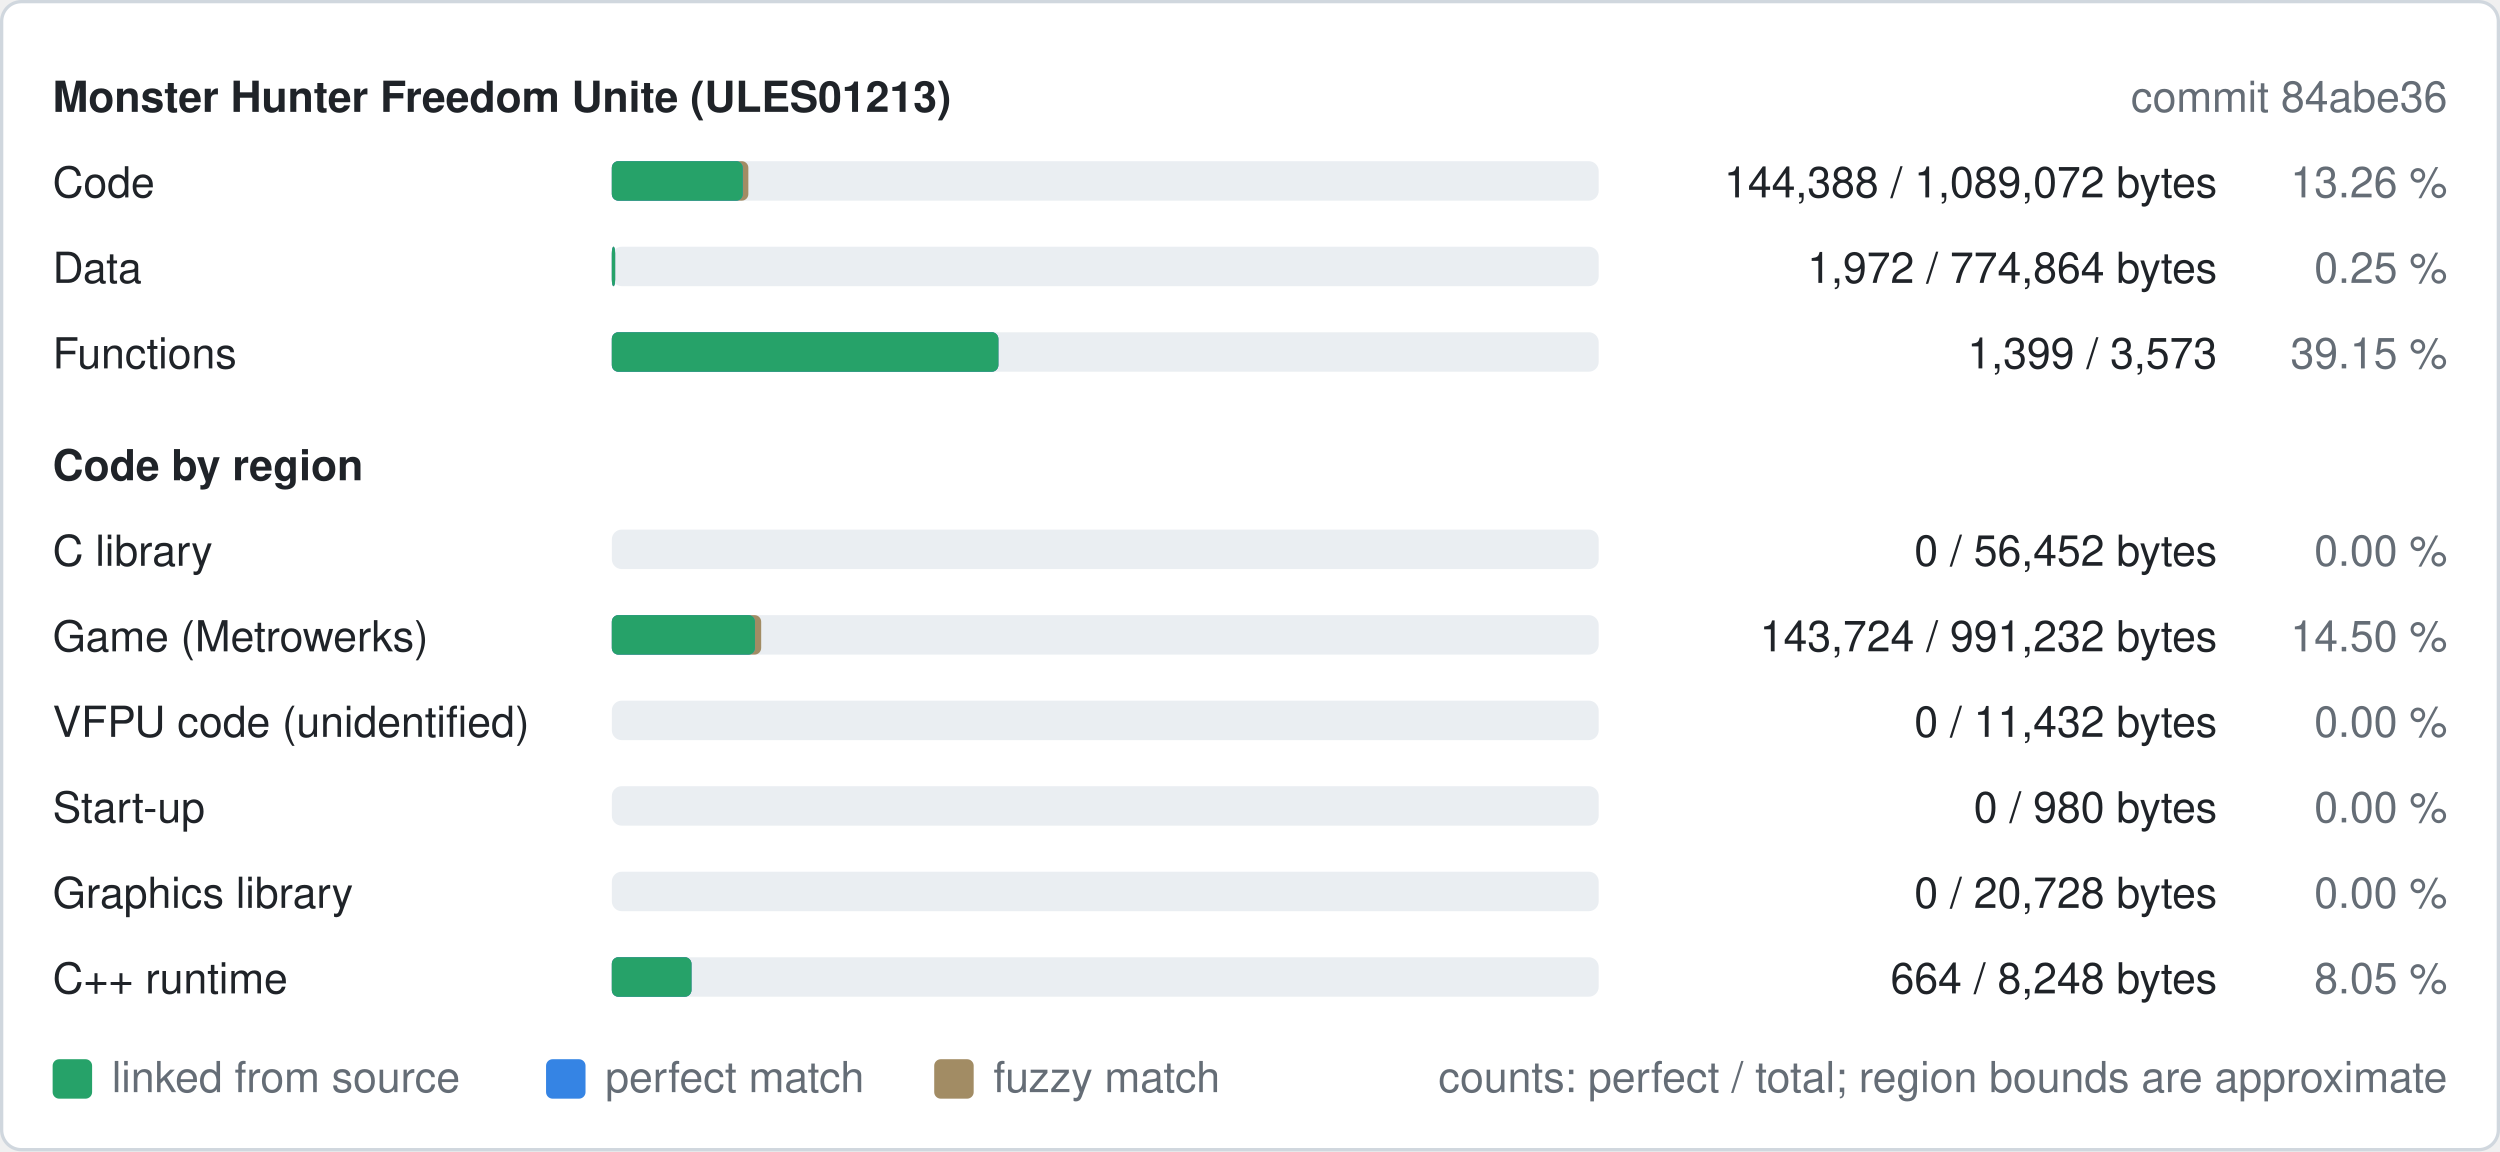
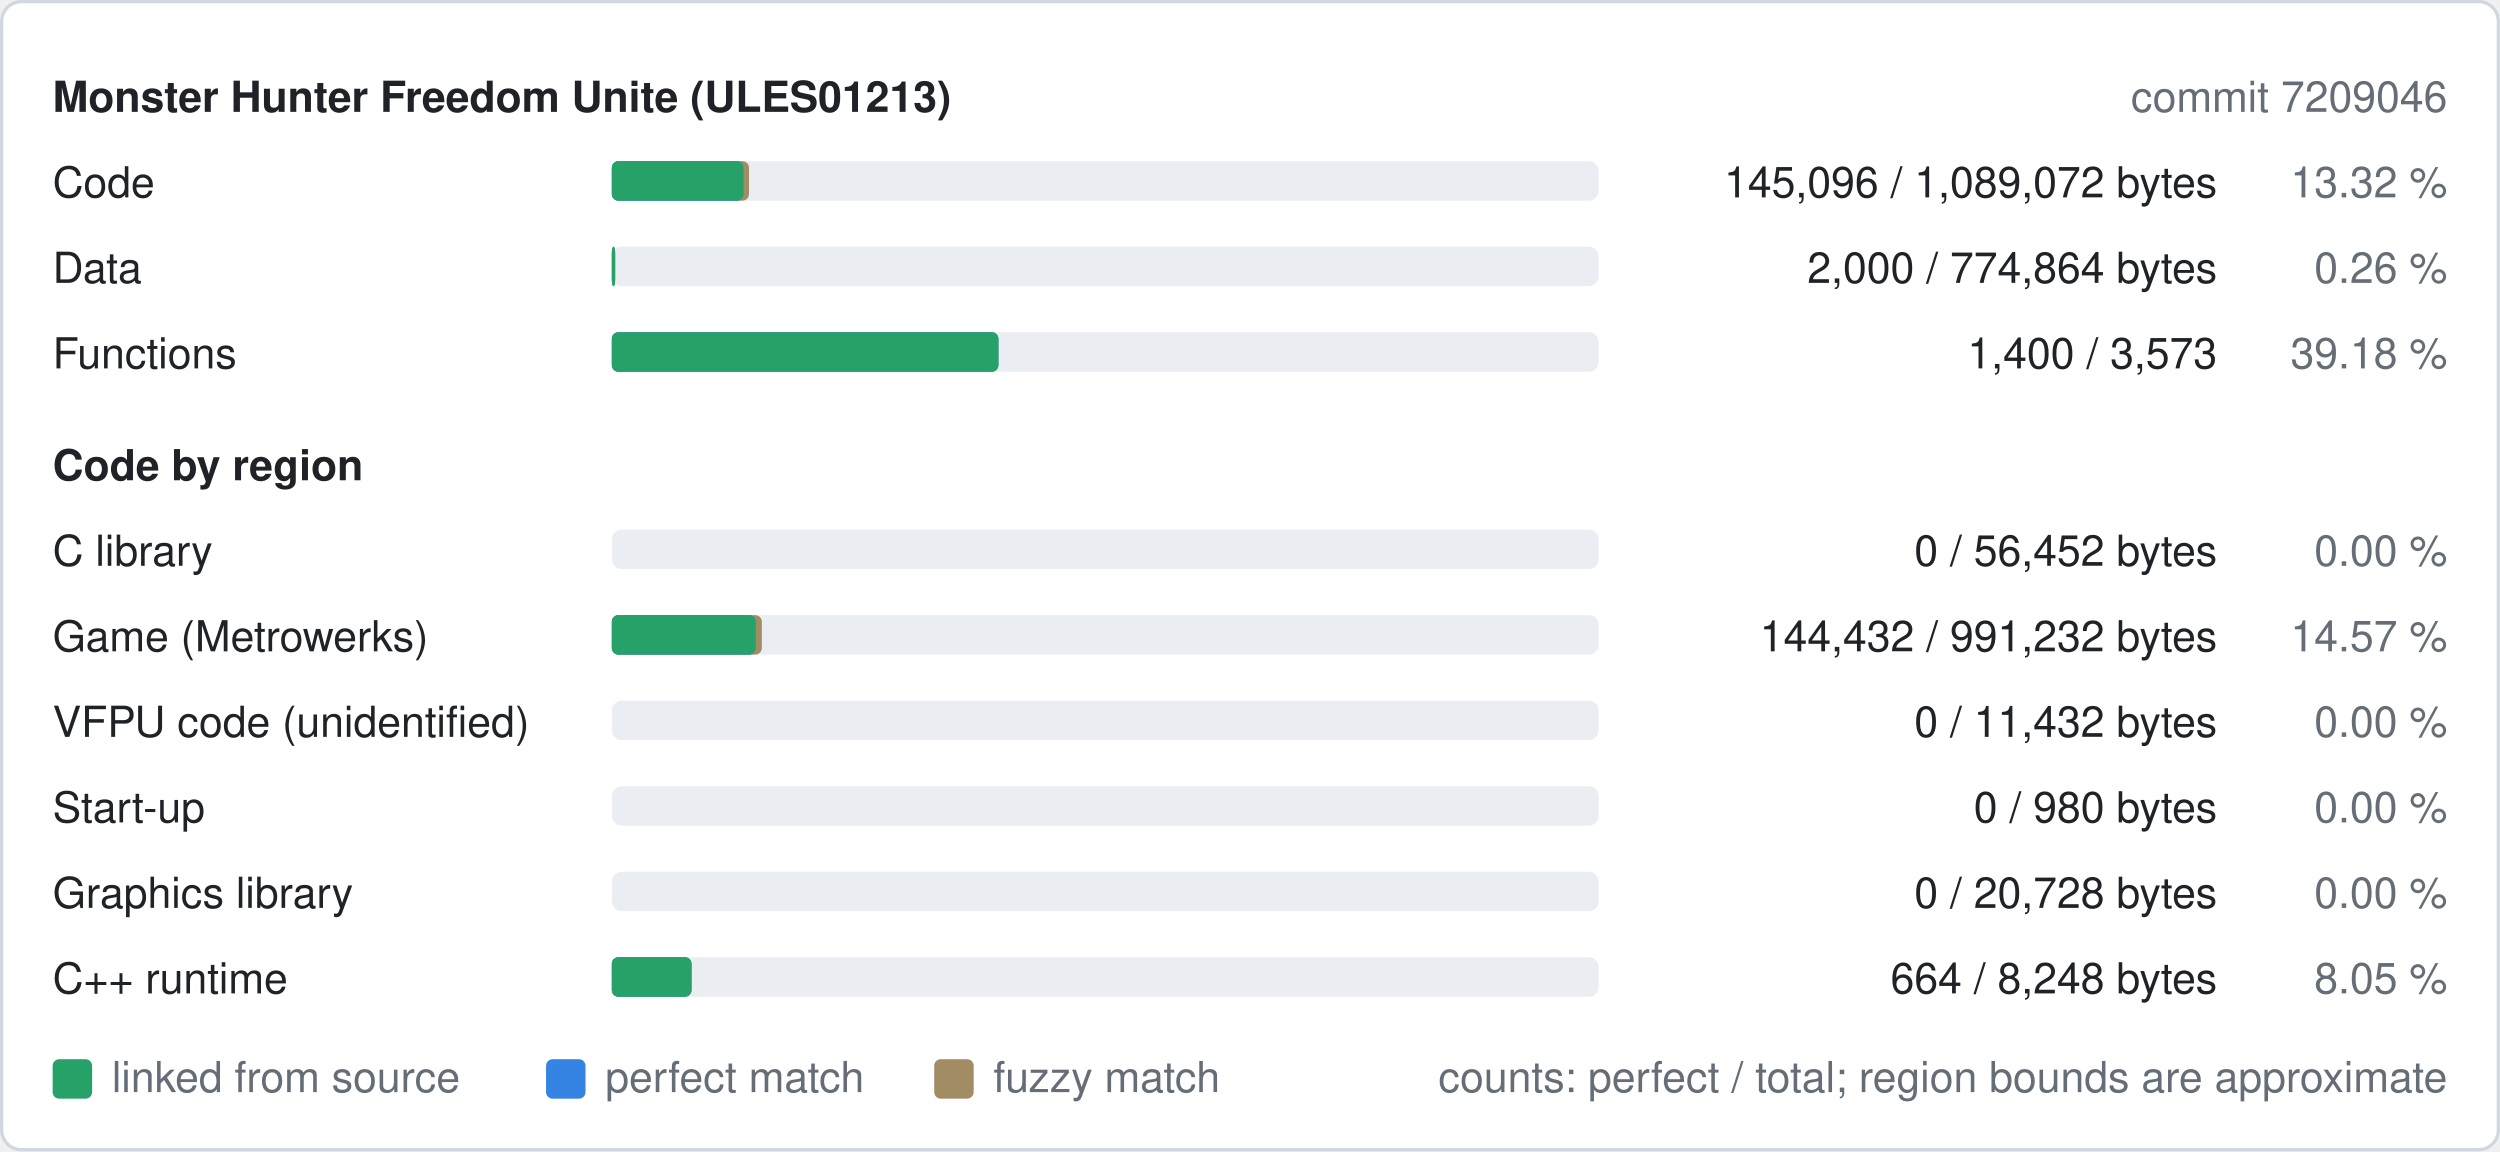
<svg xmlns="http://www.w3.org/2000/svg" width="760" height="350" viewBox="0 0 760 350" role="img" aria-label="Decompilation progress of ULES01213">
  <style>
text{font-family:-apple-system,BlinkMacSystemFont,"Segoe UI",Helvetica,Arial,sans-serif;font-size:13px}
.b{font-weight:600}
.bg{fill:#ffffff;stroke:#d0d7de}.t{fill:#1f2328}.m{fill:#656d76}.track{fill:#eaeef2}.fuzzy{fill:#a28c64}.perfect{fill:#3584e4}.linked{fill:#26a269}
@media (prefers-color-scheme: dark){.bg{fill:#0d1117;stroke:#30363d}.t{fill:#e6edf3}.m{fill:#8d96a0}.track{fill:#21262d}.fuzzy{fill:#a28c64}.perfect{fill:#3584e4}.linked{fill:#2ec27e}}
</style>
  <rect class="bg" x="0.5" y="0.5" width="759" height="349" rx="6" />
  <text class="t b" x="16" y="34">Monster Hunter Freedom Unite (ULES01213)</text>
-   <text class="m" x="744" y="34" text-anchor="end">commit 84abe36</text>
+   <text class="m" x="744" y="34" text-anchor="end">commit 7209046</text>
  <text class="t" x="16" y="60">Code</text>
  <rect class="track" x="186" y="49" width="300" height="12" rx="3" />
-   <rect class="fuzzy" x="186" y="49" width="41.5" height="12" rx="2" />
-   <rect class="perfect" x="186" y="49" width="39.8" height="12" rx="2" />
-   <rect class="linked" x="186" y="49" width="39.8" height="12" rx="2" />
-   <text class="t" x="674" y="60" text-anchor="end">144,388 / 1,089,072 bytes</text>
-   <text class="m" x="744" y="60" text-anchor="end">13.26 %</text>
+   <rect class="fuzzy" x="186" y="49" width="41.7" height="12" rx="2" />
+   <rect class="perfect" x="186" y="49" width="40.0" height="12" rx="2" />
+   <rect class="linked" x="186" y="49" width="40.0" height="12" rx="2" />
+   <text class="t" x="674" y="60" text-anchor="end">145,096 / 1,089,072 bytes</text>
+   <text class="m" x="744" y="60" text-anchor="end">13.32 %</text>
  <text class="t" x="16" y="86">Data</text>
  <rect class="track" x="186" y="75" width="300" height="12" rx="3" />
  <rect class="fuzzy" x="186" y="75" width="1.0" height="12" rx="2" />
  <rect class="perfect" x="186" y="75" width="1.0" height="12" rx="2" />
  <rect class="linked" x="186" y="75" width="1.0" height="12" rx="2" />
-   <text class="t" x="674" y="86" text-anchor="end">1,972 / 774,864 bytes</text>
-   <text class="m" x="744" y="86" text-anchor="end">0.25 %</text>
+   <text class="t" x="674" y="86" text-anchor="end">2,000 / 774,864 bytes</text>
+   <text class="m" x="744" y="86" text-anchor="end">0.26 %</text>
  <text class="t" x="16" y="112">Functions</text>
  <rect class="track" x="186" y="101" width="300" height="12" rx="3" />
  <rect class="fuzzy" x="186" y="101" width="117.5" height="12" rx="2" />
  <rect class="perfect" x="186" y="101" width="117.5" height="12" rx="2" />
  <rect class="linked" x="186" y="101" width="117.5" height="12" rx="2" />
-   <text class="t" x="674" y="112" text-anchor="end">1,399 / 3,573</text>
-   <text class="m" x="744" y="112" text-anchor="end">39.15 %</text>
+   <text class="t" x="674" y="112" text-anchor="end">1,400 / 3,573</text>
+   <text class="m" x="744" y="112" text-anchor="end">39.18 %</text>
  <text class="t b" x="16" y="146">Code by region</text>
  <text class="t" x="16" y="172">C library</text>
  <rect class="track" x="186" y="161" width="300" height="12" rx="3" />
  <text class="t" x="674" y="172" text-anchor="end">0 / 56,452 bytes</text>
  <text class="m" x="744" y="172" text-anchor="end">0.00 %</text>
  <text class="t" x="16" y="198">Game (Metrowerks)</text>
  <rect class="track" x="186" y="187" width="300" height="12" rx="3" />
-   <rect class="fuzzy" x="186" y="187" width="45.4" height="12" rx="2" />
-   <rect class="perfect" x="186" y="187" width="43.5" height="12" rx="2" />
-   <rect class="linked" x="186" y="187" width="43.5" height="12" rx="2" />
-   <text class="t" x="674" y="198" text-anchor="end">143,724 / 991,232 bytes</text>
-   <text class="m" x="744" y="198" text-anchor="end">14.50 %</text>
+   <rect class="fuzzy" x="186" y="187" width="45.6" height="12" rx="2" />
+   <rect class="perfect" x="186" y="187" width="43.7" height="12" rx="2" />
+   <rect class="linked" x="186" y="187" width="43.7" height="12" rx="2" />
+   <text class="t" x="674" y="198" text-anchor="end">144,432 / 991,232 bytes</text>
+   <text class="m" x="744" y="198" text-anchor="end">14.57 %</text>
  <text class="t" x="16" y="224">VFPU code (unidentified)</text>
  <rect class="track" x="186" y="213" width="300" height="12" rx="3" />
  <text class="t" x="674" y="224" text-anchor="end">0 / 11,432 bytes</text>
  <text class="m" x="744" y="224" text-anchor="end">0.00 %</text>
  <text class="t" x="16" y="250">Start-up</text>
  <rect class="track" x="186" y="239" width="300" height="12" rx="3" />
  <text class="t" x="674" y="250" text-anchor="end">0 / 980 bytes</text>
  <text class="m" x="744" y="250" text-anchor="end">0.00 %</text>
  <text class="t" x="16" y="276">Graphics library</text>
  <rect class="track" x="186" y="265" width="300" height="12" rx="3" />
  <text class="t" x="674" y="276" text-anchor="end">0 / 20,728 bytes</text>
  <text class="m" x="744" y="276" text-anchor="end">0.00 %</text>
  <text class="t" x="16" y="302">C++ runtime</text>
  <rect class="track" x="186" y="291" width="300" height="12" rx="3" />
  <rect class="fuzzy" x="186" y="291" width="24.2" height="12" rx="2" />
  <rect class="perfect" x="186" y="291" width="24.2" height="12" rx="2" />
  <rect class="linked" x="186" y="291" width="24.2" height="12" rx="2" />
  <text class="t" x="674" y="302" text-anchor="end">664 / 8,248 bytes</text>
  <text class="m" x="744" y="302" text-anchor="end">8.05 %</text>
  <rect class="linked" x="16" y="322" width="12" height="12" rx="2" />
  <text class="m" x="34" y="332">linked from source</text>
  <rect class="perfect" x="166" y="322" width="12" height="12" rx="2" />
  <text class="m" x="184" y="332">perfect match</text>
  <rect class="fuzzy" x="284" y="322" width="12" height="12" rx="2" />
  <text class="m" x="302" y="332">fuzzy match</text>
  <text class="m" x="744" y="332" text-anchor="end">counts: perfect / total; region bounds are approximate</text>
</svg>
